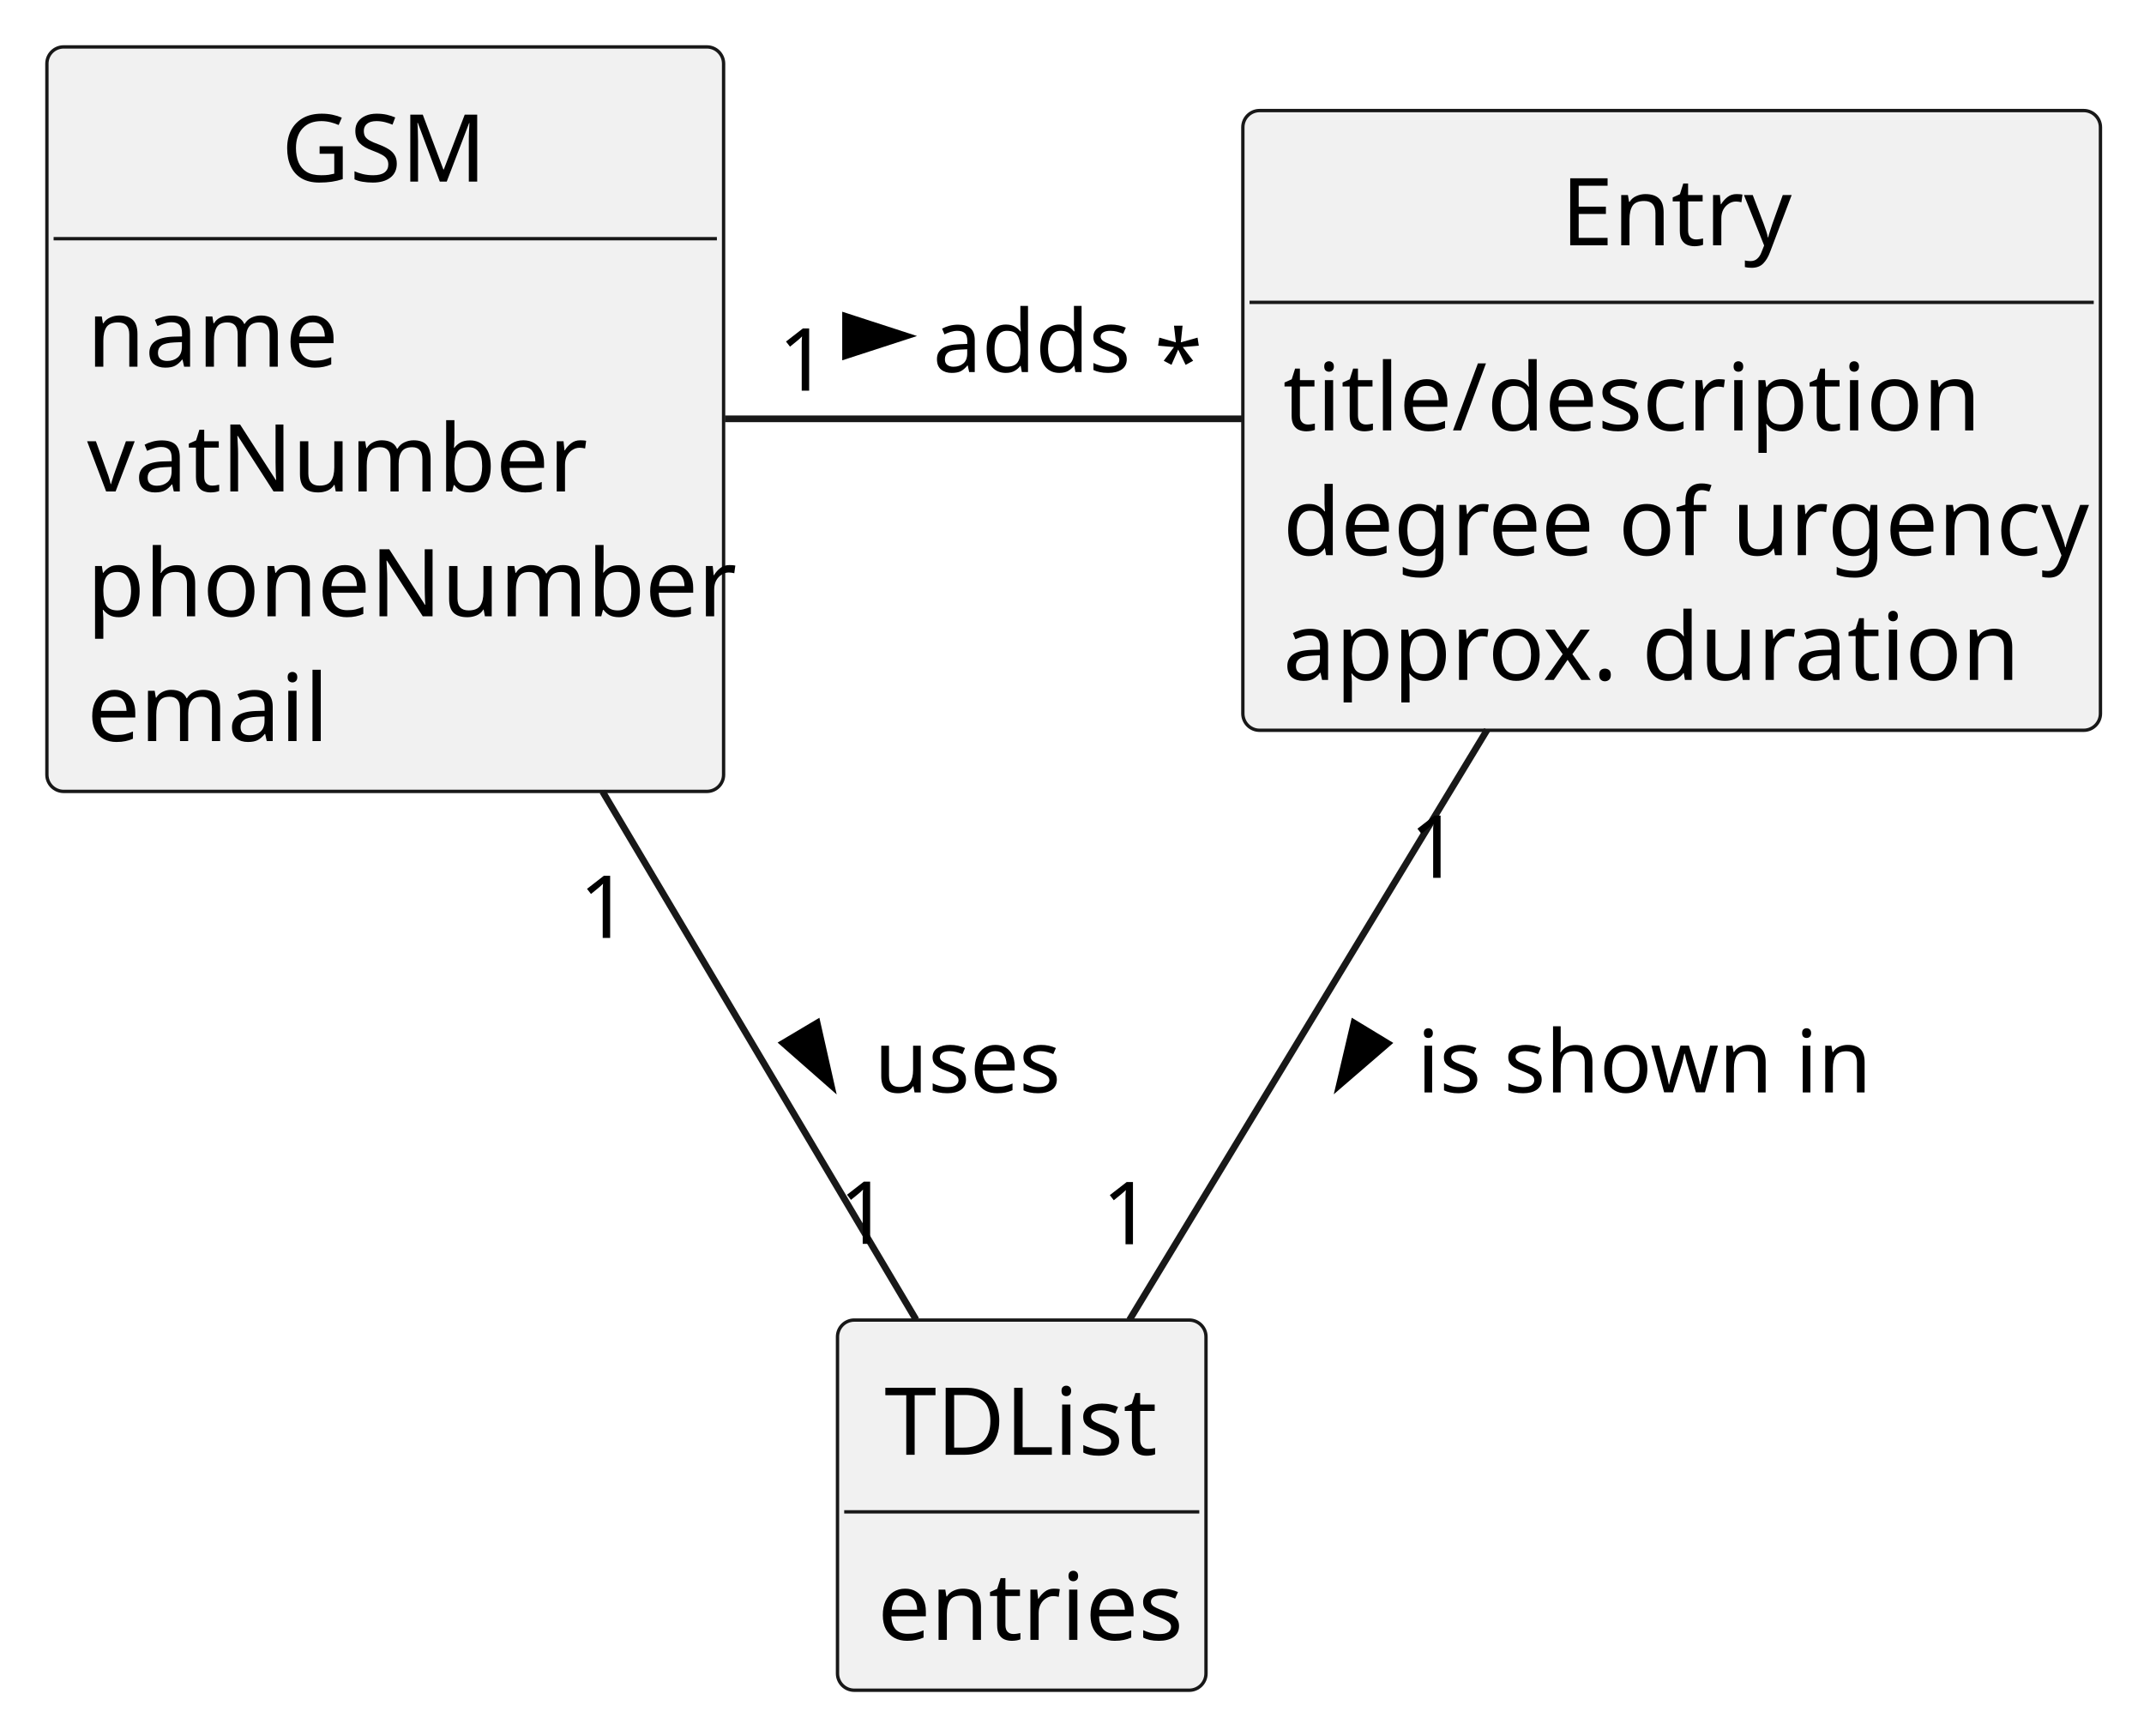
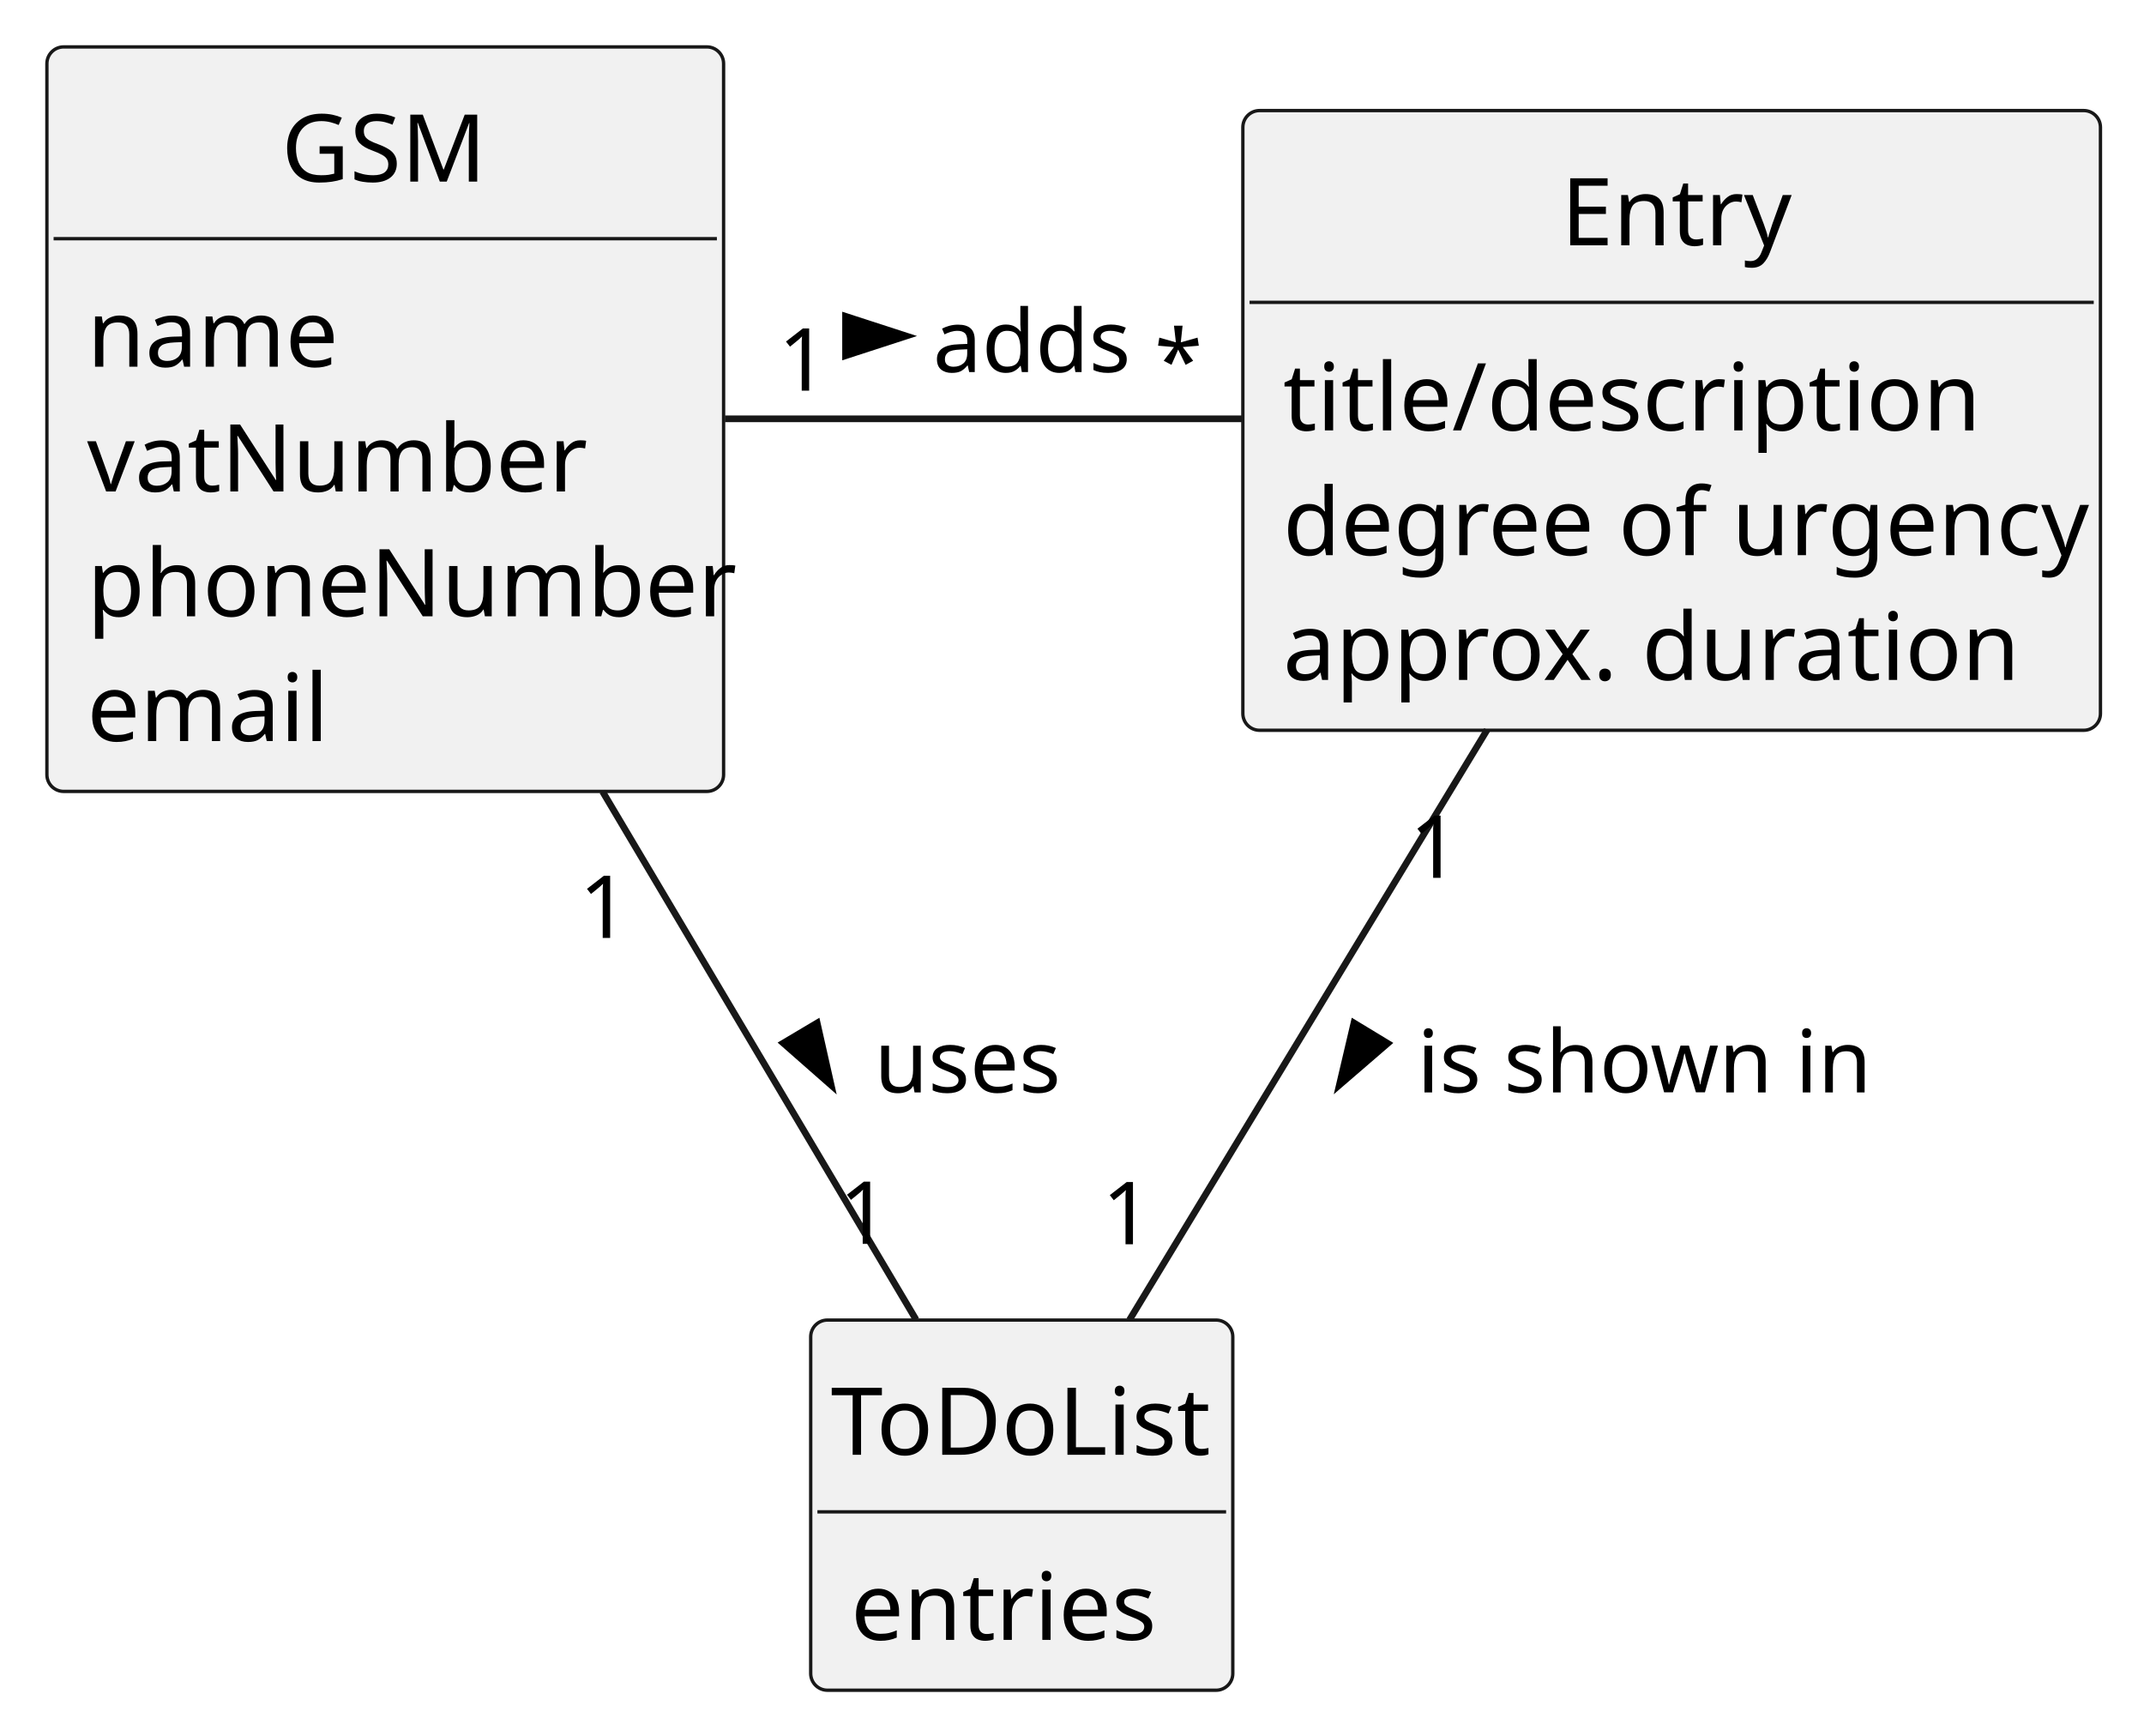
<svg xmlns="http://www.w3.org/2000/svg" contentStyleType="text/css" height="259px" preserveAspectRatio="none" style="width:320px;height:259px;background:#FFFFFF;" version="1.1" viewBox="0 0 320 259" width="320px" zoomAndPan="magnify">
  <defs />
  <g>
    <g id="elem_GSM">
      <rect codeLine="18" fill="#F1F1F1" height="111.106" id="GSM" rx="2.5" ry="2.5" style="stroke:#181818;stroke-width:0.5;" width="101" x="7" y="7" />
      <text fill="#000000" font-family="sans-serif" font-size="14" lengthAdjust="spacing" textLength="31" x="42" y="27.107">GSM</text>
      <line style="stroke:#181818;stroke-width:0.5;" x1="8" x2="107" y1="35.621" y2="35.621" />
      <text fill="#000000" font-family="sans-serif" font-size="14" lengthAdjust="spacing" textLength="35" x="13" y="54.728">name</text>
      <text fill="#000000" font-family="sans-serif" font-size="14" lengthAdjust="spacing" textLength="68" x="13" y="73.35">vatNumber</text>
      <text fill="#000000" font-family="sans-serif" font-size="14" lengthAdjust="spacing" textLength="89" x="13" y="91.971">phoneNumber</text>
      <text fill="#000000" font-family="sans-serif" font-size="14" lengthAdjust="spacing" textLength="33" x="13" y="110.592">email</text>
    </g>
    <g id="elem_Entry">
      <rect codeLine="25" fill="#F1F1F1" height="92.484" id="Entry" rx="2.5" ry="2.5" style="stroke:#181818;stroke-width:0.5;" width="128" x="185.5" y="16.5" />
      <text fill="#000000" font-family="sans-serif" font-size="14" lengthAdjust="spacing" textLength="33" x="233" y="36.607">Entry</text>
      <line style="stroke:#181818;stroke-width:0.5;" x1="186.5" x2="312.5" y1="45.121" y2="45.121" />
      <text fill="#000000" font-family="sans-serif" font-size="14" lengthAdjust="spacing" textLength="95" x="191.5" y="64.228">title/description</text>
      <text fill="#000000" font-family="sans-serif" font-size="14" lengthAdjust="spacing" textLength="116" x="191.5" y="82.85">degree of urgency</text>
      <text fill="#000000" font-family="sans-serif" font-size="14" lengthAdjust="spacing" textLength="103" x="191.5" y="101.471">approx. duration</text>
    </g>
-     <g id="elem_TDList">
-       <rect codeLine="31" fill="#F1F1F1" height="55.242" id="TDList" rx="2.5" ry="2.5" style="stroke:#181818;stroke-width:0.5;" width="55" x="125" y="197" />
-       <text fill="#000000" font-family="sans-serif" font-size="14" lengthAdjust="spacing" textLength="41" x="132" y="217.107">TDList</text>
-       <line style="stroke:#181818;stroke-width:0.5;" x1="126" x2="179" y1="225.621" y2="225.621" />
-       <text fill="#000000" font-family="sans-serif" font-size="14" lengthAdjust="spacing" textLength="43" x="131" y="244.728">entries</text>
+     <g id="elem_ToDoList">
+       <rect codeLine="31" fill="#F1F1F1" height="55.242" id="ToDoList" rx="2.5" ry="2.5" style="stroke:#181818;stroke-width:0.5;" width="63" x="121" y="197" />
+       <text fill="#000000" font-family="sans-serif" font-size="14" lengthAdjust="spacing" textLength="57" x="124" y="217.107">ToDoList</text>
+       <line style="stroke:#181818;stroke-width:0.5;" x1="122" x2="183" y1="225.621" y2="225.621" />
+       <text fill="#000000" font-family="sans-serif" font-size="14" lengthAdjust="spacing" textLength="43" x="127" y="244.728">entries</text>
    </g>
    <g id="link_GSM_Entry">
      <path codeLine="41" d="M108.2,62.5 C131.86,62.5 160.29,62.5 185.43,62.5 " fill="none" id="GSM-Entry" style="stroke:#181818;stroke-width:1.0;" />
      <polygon fill="#000000" points="135.25,50.145,126.205,47.207,126.205,53.084,135.25,50.145" style="stroke:#000000;stroke-width:1.0;" />
      <text fill="#000000" font-family="sans-serif" font-size="13" lengthAdjust="spacing" textLength="28" x="139.25" y="55.528">adds</text>
      <text fill="#000000" font-family="sans-serif" font-size="13" lengthAdjust="spacing" textLength="7" x="116.161" y="58.294">1</text>
      <text fill="#000000" font-family="sans-serif" font-size="13" lengthAdjust="spacing" textLength="5" x="172.317" y="58.481">*</text>
    </g>
-     <g id="link_GSM_TDList">
-       <path codeLine="42" d="M89.93,118.12 C105.73,144.73 124.02,175.53 136.72,196.93 " fill="none" id="GSM-TDList" style="stroke:#181818;stroke-width:1.0;" />
+     <g id="link_GSM_ToDoList">
+       <path codeLine="42" d="M89.93,118.12 C105.73,144.73 124.02,175.53 136.72,196.93 " fill="none" id="GSM-ToDoList" style="stroke:#181818;stroke-width:1.0;" />
      <polygon fill="#000000" points="124.053,161.945,121.962,152.667,116.908,155.668,124.053,161.945" style="stroke:#000000;stroke-width:1.0;" />
      <text fill="#000000" font-family="sans-serif" font-size="13" lengthAdjust="spacing" textLength="28" x="130.5" y="163.028">uses</text>
      <text fill="#000000" font-family="sans-serif" font-size="13" lengthAdjust="spacing" textLength="7" x="86.456" y="139.974">1</text>
      <text fill="#000000" font-family="sans-serif" font-size="13" lengthAdjust="spacing" textLength="7" x="125.261" y="185.623">1</text>
    </g>
-     <g id="link_Entry_TDList">
-       <path codeLine="43" d="M221.96,108.92 C204.71,137.38 183.08,173.06 168.58,196.98 " fill="none" id="Entry-TDList" style="stroke:#181818;stroke-width:1.0;" />
+     <g id="link_Entry_ToDoList">
+       <path codeLine="43" d="M221.96,108.92 C204.71,137.38 183.08,173.06 168.58,196.98 " fill="none" id="Entry-ToDoList" style="stroke:#181818;stroke-width:1.0;" />
      <polygon fill="#000000" points="199.908,161.921,207.11,155.71,202.084,152.663,199.908,161.921" style="stroke:#000000;stroke-width:1.0;" />
      <text fill="#000000" font-family="sans-serif" font-size="13" lengthAdjust="spacing" textLength="65" x="211.5" y="163.028">is shown in</text>
      <text fill="#000000" font-family="sans-serif" font-size="13" lengthAdjust="spacing" textLength="7" x="210.401" y="131">1</text>
      <text fill="#000000" font-family="sans-serif" font-size="13" lengthAdjust="spacing" textLength="7" x="164.489" y="185.684">1</text>
    </g>
  </g>
</svg>
